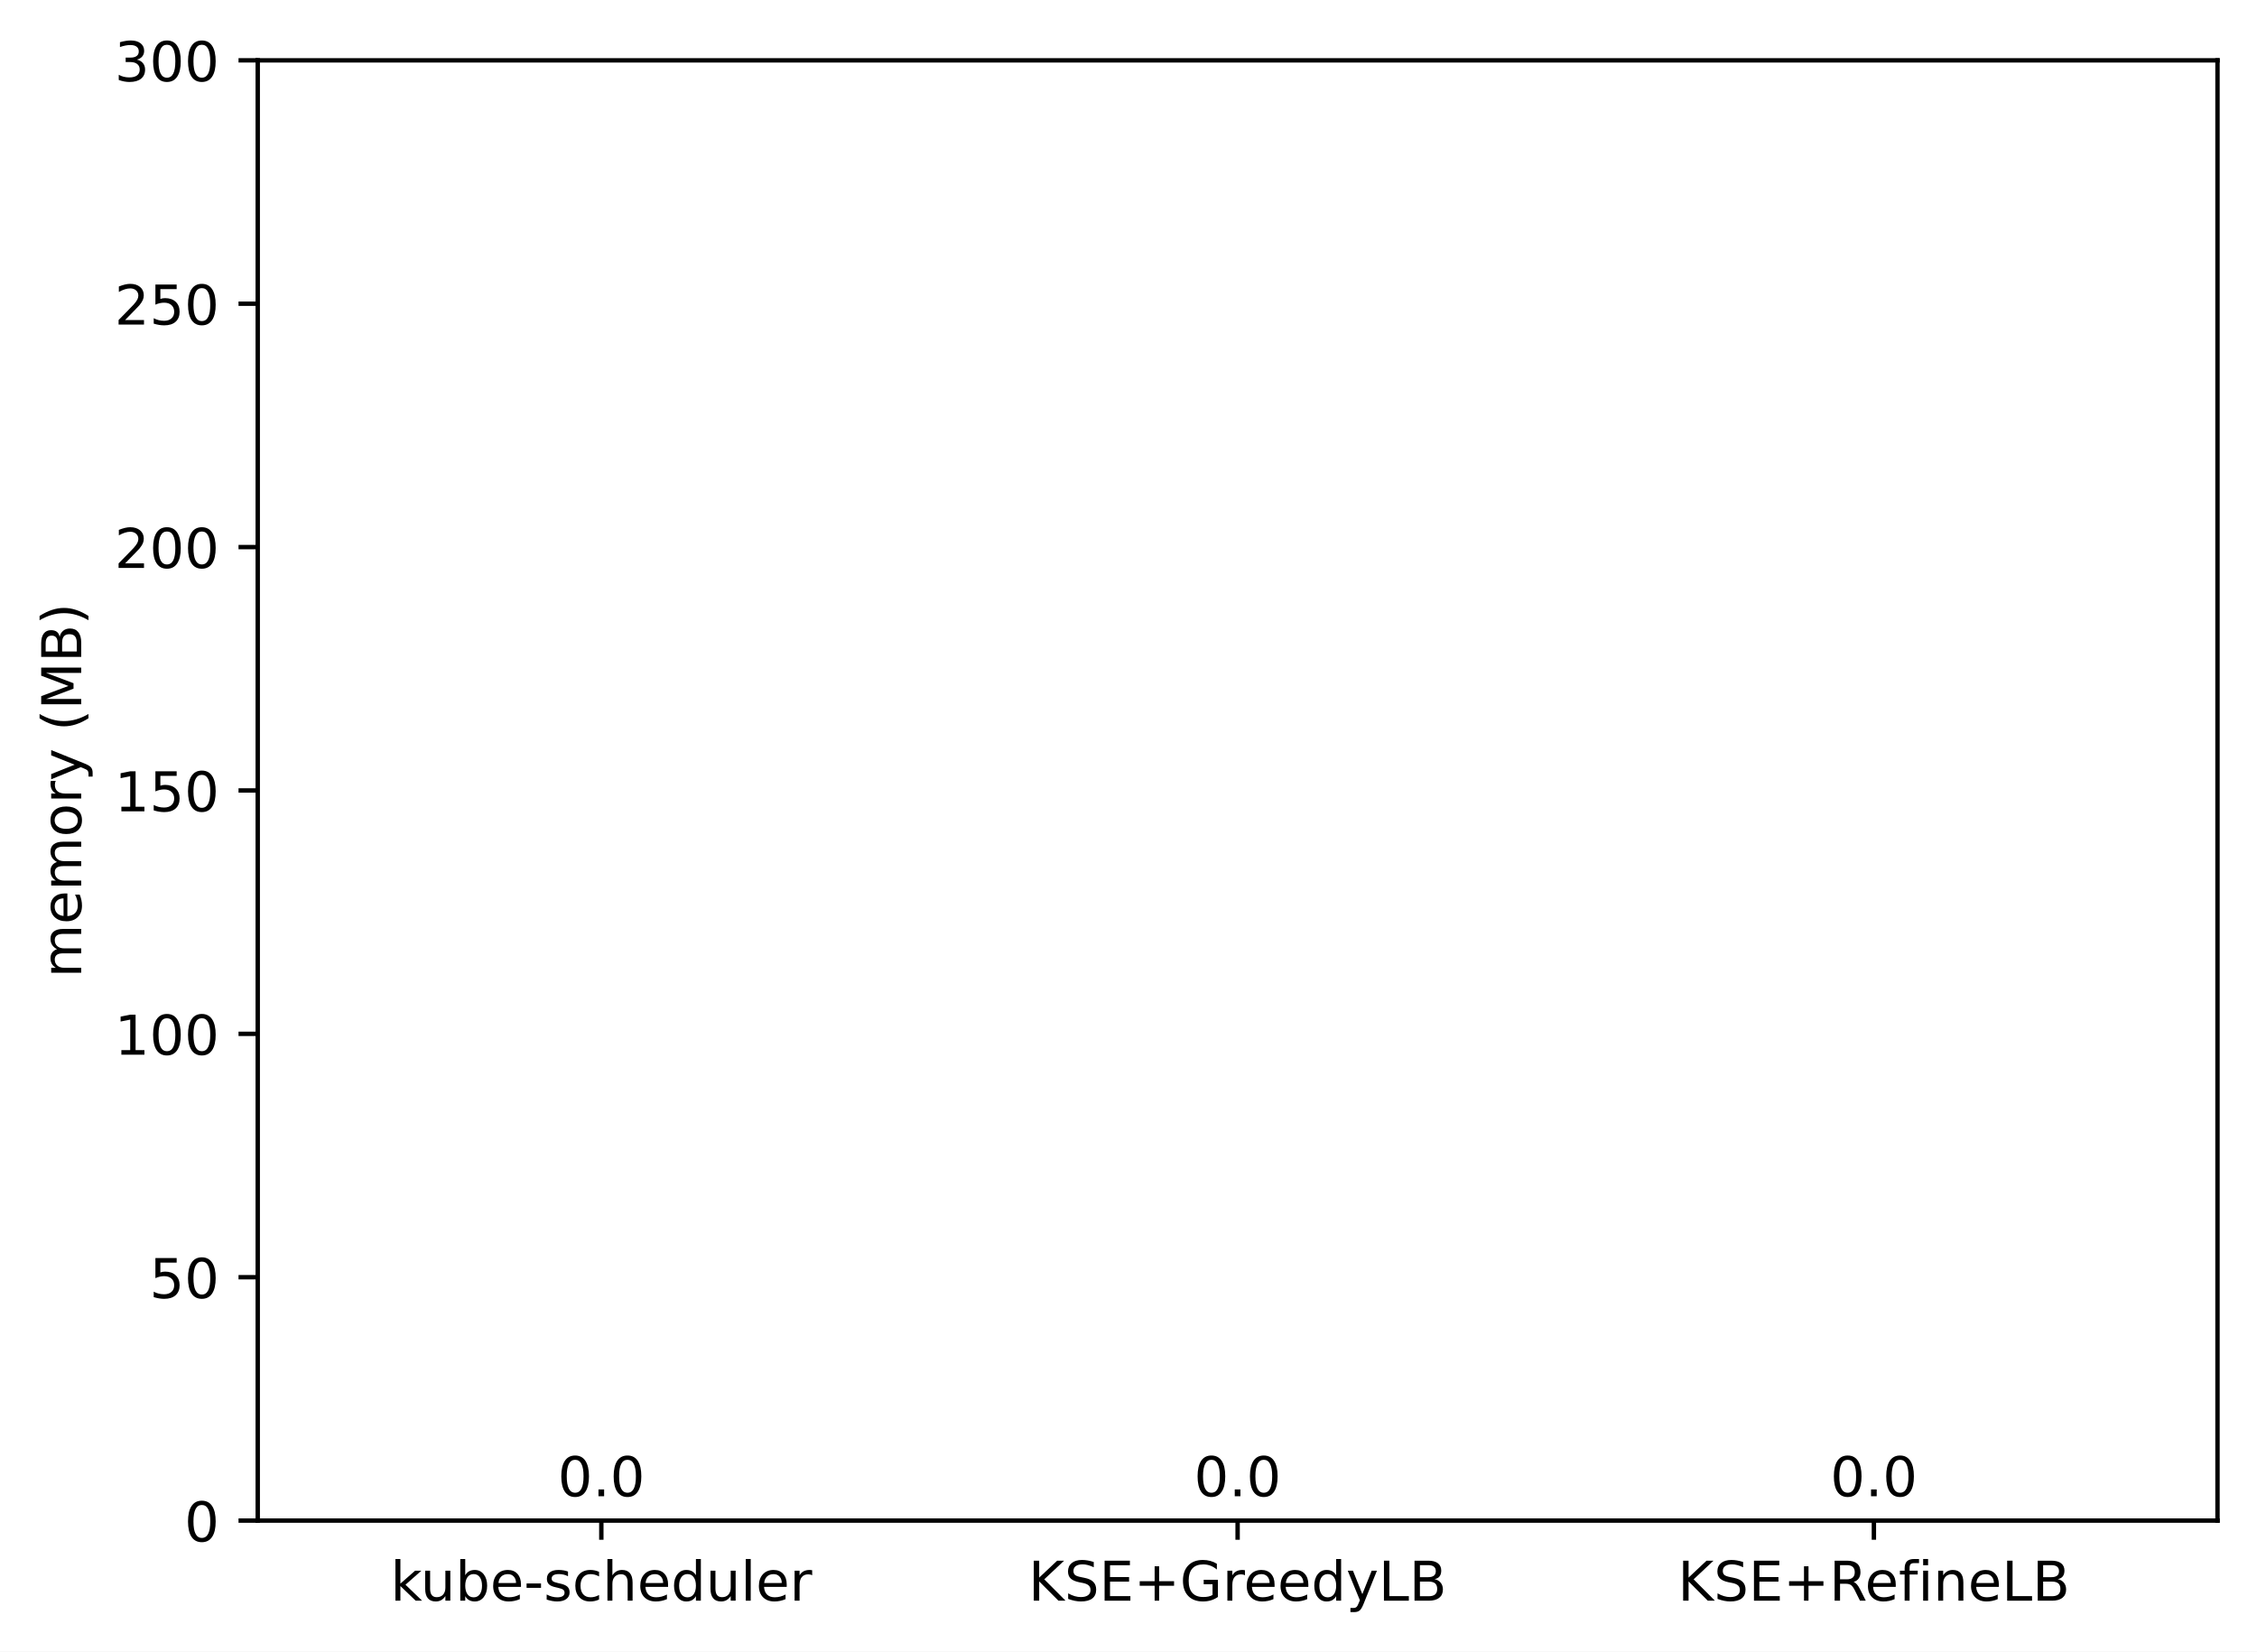
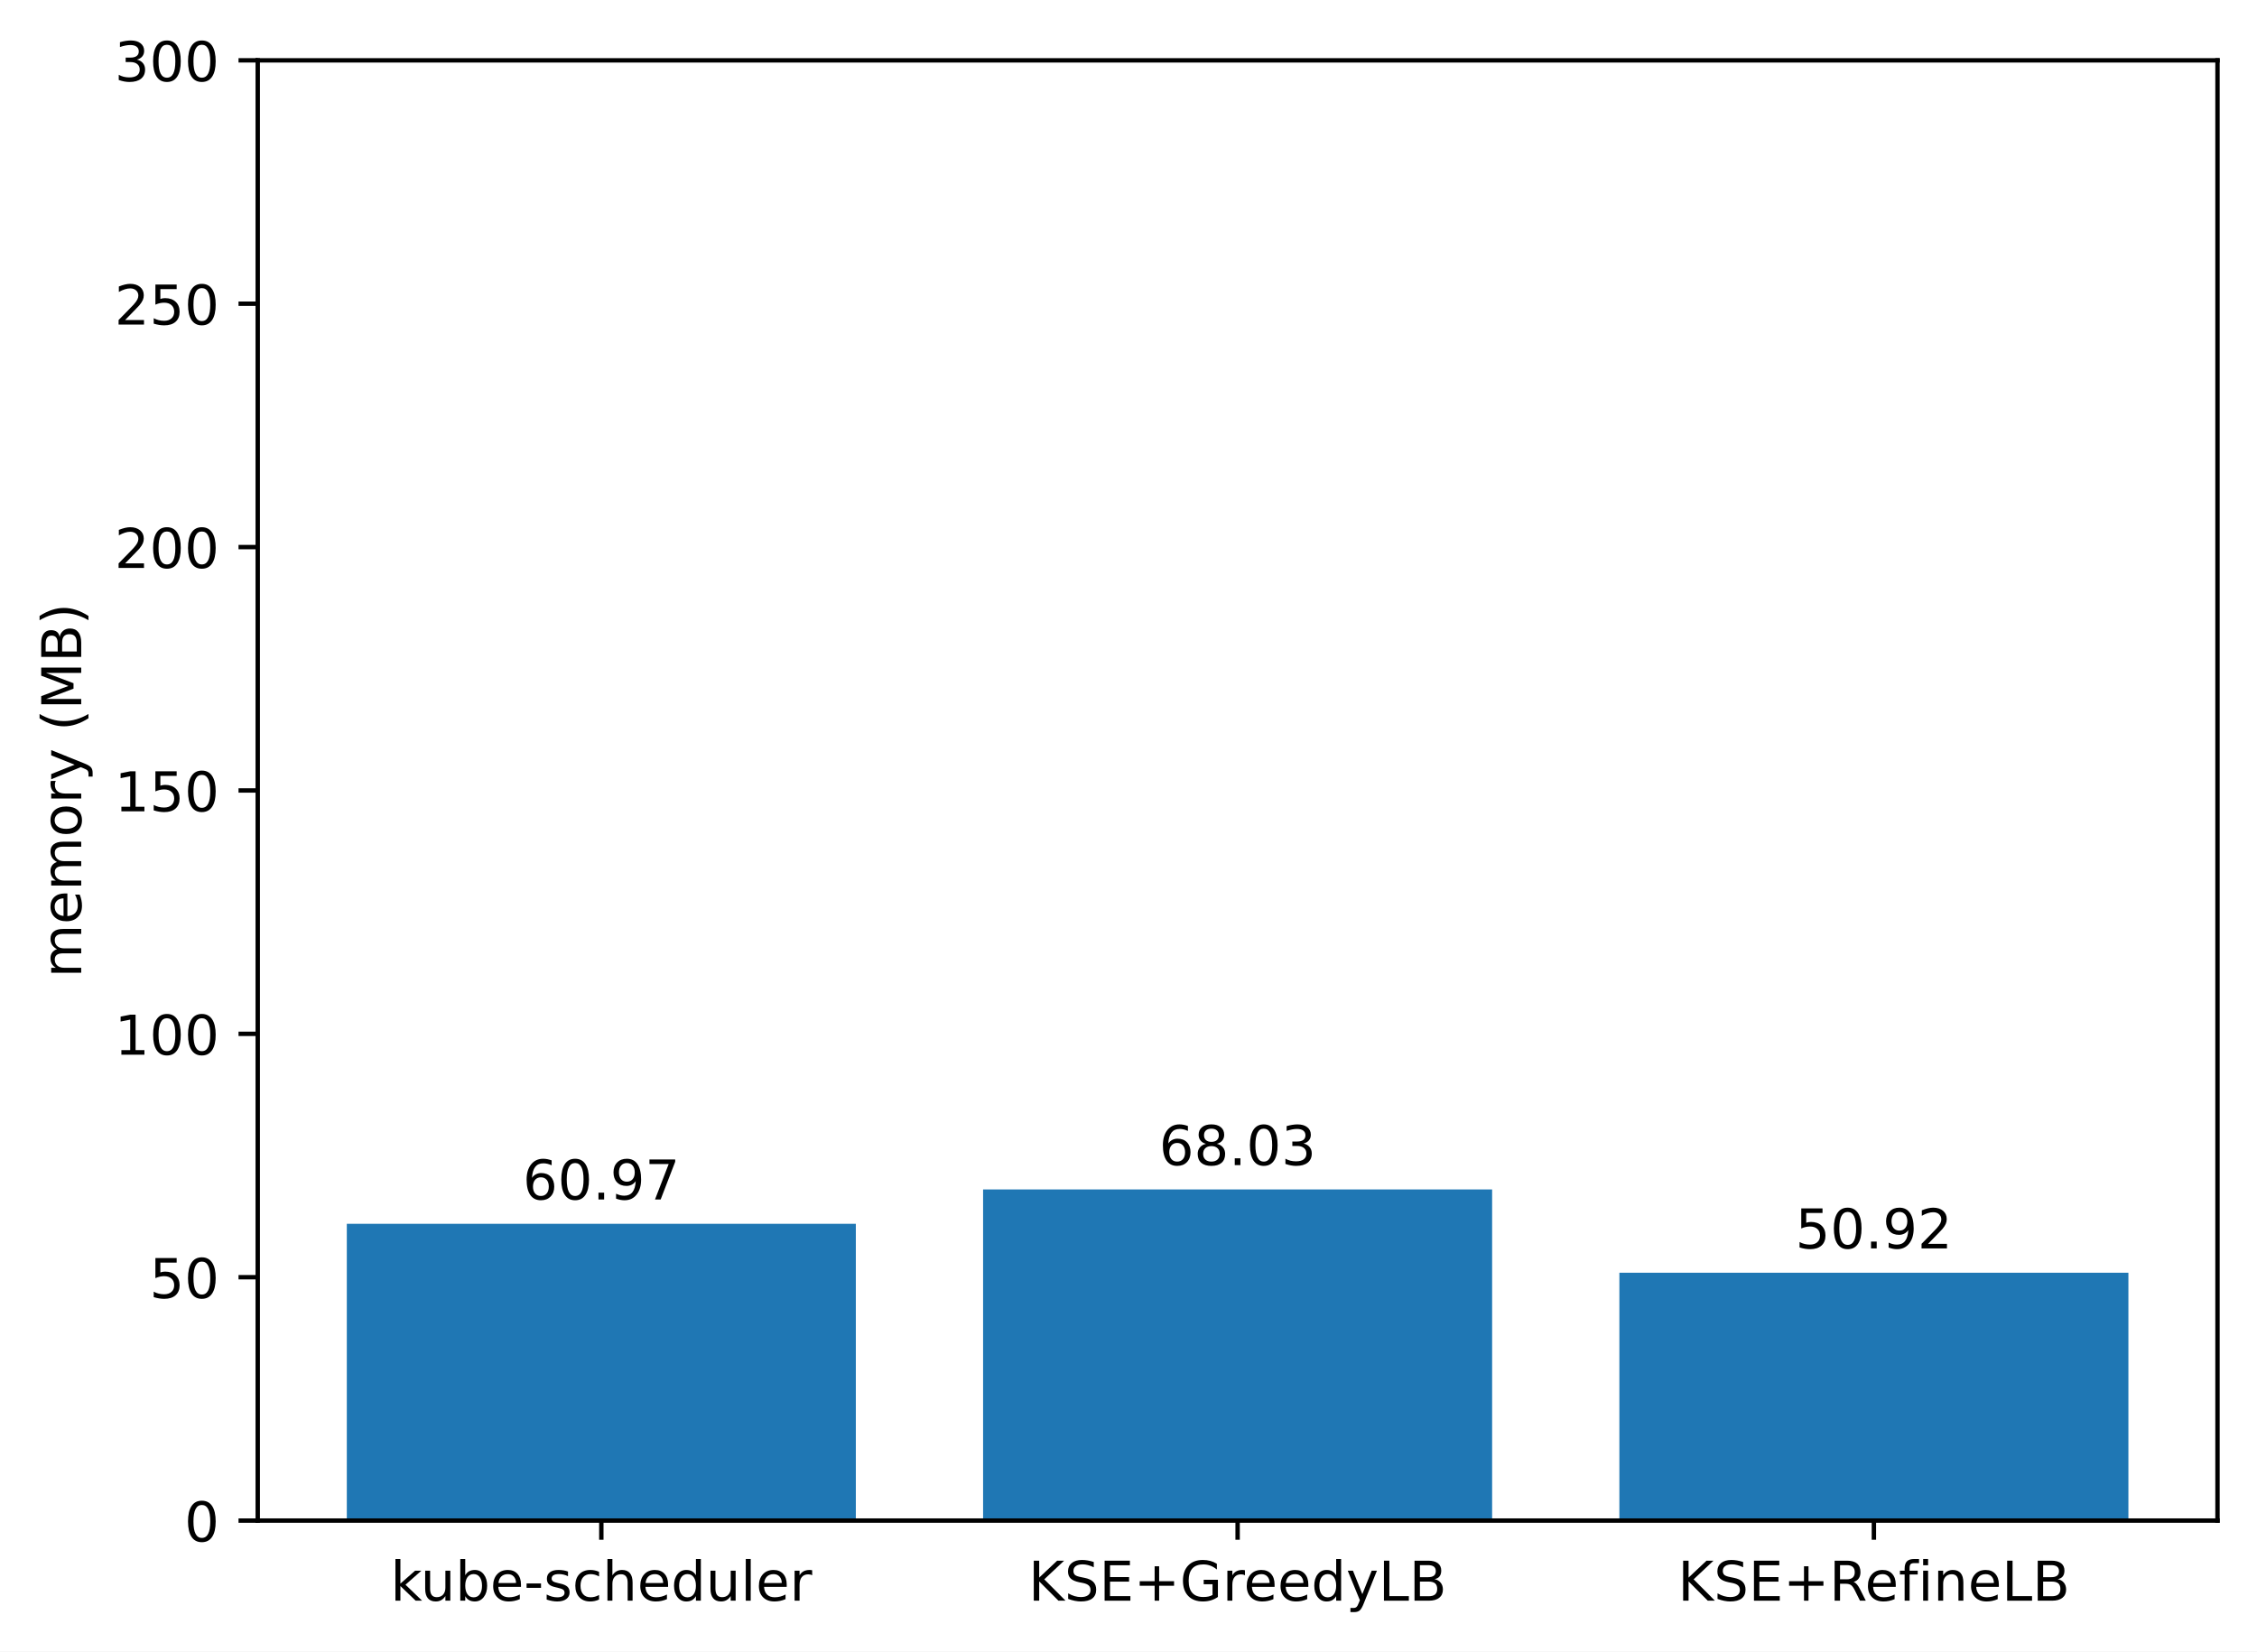
<svg xmlns="http://www.w3.org/2000/svg" xmlns:xlink="http://www.w3.org/1999/xlink" width="411.286pt" height="300.989pt" viewBox="0 0 411.286 300.989" version="1.1">
  <defs>
    <style type="text/css">*{stroke-linejoin: round; stroke-linecap: butt}</style>
  </defs>
  <g id="figure_1">
    <g id="patch_1">
      <path d="M 0 300.989  L 411.286 300.989  L 411.286 0  L 0 0  z " style="fill: #ffffff" />
    </g>
    <g id="axes_1">
      <g id="patch_2">
        <path d="M 46.966 277.111  L 404.086 277.111  L 404.086 10.999  L 46.966 10.999  z " style="fill: #ffffff" />
      </g>
      <g id="patch_3">
-         <path d="M 63.198 277.111  L 155.957 277.111  L 155.957 277.111  L 63.198 277.111  z " clip-path="url(#peab98d2d58)" style="fill: #1f77b4" />
+         <path d="M 63.198 277.111  L 155.957 277.111  L 155.957 223.028  L 63.198 223.028  z " clip-path="url(#p2be36349ff)" style="fill: #1f77b4" />
      </g>
      <g id="patch_4">
-         <path d="M 179.146 277.111  L 271.905 277.111  L 271.905 277.111  L 179.146 277.111  z " clip-path="url(#peab98d2d58)" style="fill: #1f77b4" />
+         <path d="M 179.146 277.111  L 271.905 277.111  L 271.905 216.766  L 179.146 216.766  z " clip-path="url(#p2be36349ff)" style="fill: #1f77b4" />
      </g>
      <g id="patch_5">
-         <path d="M 295.094 277.111  L 387.853 277.111  L 387.853 277.111  L 295.094 277.111  z " clip-path="url(#peab98d2d58)" style="fill: #1f77b4" />
+         <path d="M 295.094 277.111  L 387.853 277.111  L 387.853 231.943  L 295.094 231.943  z " clip-path="url(#p2be36349ff)" style="fill: #1f77b4" />
      </g>
      <g id="matplotlib.axis_1">
        <g id="xtick_1">
          <g id="line2d_1">
            <defs>
-               <path id="m3755f7d725" d="M 0 0  L 0 3.5  " style="stroke: #000000; stroke-width: 0.8" />
+               <path id="me709e9e160" d="M 0 0  L 0 3.5  " style="stroke: #000000; stroke-width: 0.8" />
            </defs>
            <g>
-               <use xlink:href="#m3755f7d725" x="109.578" y="277.111" style="stroke: #000000; stroke-width: 0.8" />
+               <use xlink:href="#me709e9e160" x="109.578" y="277.111" style="stroke: #000000; stroke-width: 0.8" />
            </g>
          </g>
          <g id="text_1">
            <g transform="translate(71.15179 291.7097)scale(0.1 -0.1)">
              <defs>
                <path id="DejaVuSans-6b" d="M 581 4863  L 1159 4863  L 1159 1991  L 2875 3500  L 3609 3500  L 1753 1863  L 3688 0  L 2938 0  L 1159 1709  L 1159 0  L 581 0  L 581 4863  z " transform="scale(0.015625)" />
                <path id="DejaVuSans-75" d="M 544 1381  L 544 3500  L 1119 3500  L 1119 1403  Q 1119 906 1312 657  Q 1506 409 1894 409  Q 2359 409 2629 706  Q 2900 1003 2900 1516  L 2900 3500  L 3475 3500  L 3475 0  L 2900 0  L 2900 538  Q 2691 219 2414 64  Q 2138 -91 1772 -91  Q 1169 -91 856 284  Q 544 659 544 1381  z M 1991 3584  L 1991 3584  z " transform="scale(0.015625)" />
                <path id="DejaVuSans-62" d="M 3116 1747  Q 3116 2381 2855 2742  Q 2594 3103 2138 3103  Q 1681 3103 1420 2742  Q 1159 2381 1159 1747  Q 1159 1113 1420 752  Q 1681 391 2138 391  Q 2594 391 2855 752  Q 3116 1113 3116 1747  z M 1159 2969  Q 1341 3281 1617 3432  Q 1894 3584 2278 3584  Q 2916 3584 3314 3078  Q 3713 2572 3713 1747  Q 3713 922 3314 415  Q 2916 -91 2278 -91  Q 1894 -91 1617 61  Q 1341 213 1159 525  L 1159 0  L 581 0  L 581 4863  L 1159 4863  L 1159 2969  z " transform="scale(0.015625)" />
                <path id="DejaVuSans-65" d="M 3597 1894  L 3597 1613  L 953 1613  Q 991 1019 1311 708  Q 1631 397 2203 397  Q 2534 397 2845 478  Q 3156 559 3463 722  L 3463 178  Q 3153 47 2828 -22  Q 2503 -91 2169 -91  Q 1331 -91 842 396  Q 353 884 353 1716  Q 353 2575 817 3079  Q 1281 3584 2069 3584  Q 2775 3584 3186 3129  Q 3597 2675 3597 1894  z M 3022 2063  Q 3016 2534 2758 2815  Q 2500 3097 2075 3097  Q 1594 3097 1305 2825  Q 1016 2553 972 2059  L 3022 2063  z " transform="scale(0.015625)" />
                <path id="DejaVuSans-2d" d="M 313 2009  L 1997 2009  L 1997 1497  L 313 1497  L 313 2009  z " transform="scale(0.015625)" />
                <path id="DejaVuSans-73" d="M 2834 3397  L 2834 2853  Q 2591 2978 2328 3040  Q 2066 3103 1784 3103  Q 1356 3103 1142 2972  Q 928 2841 928 2578  Q 928 2378 1081 2264  Q 1234 2150 1697 2047  L 1894 2003  Q 2506 1872 2764 1633  Q 3022 1394 3022 966  Q 3022 478 2636 193  Q 2250 -91 1575 -91  Q 1294 -91 989 -36  Q 684 19 347 128  L 347 722  Q 666 556 975 473  Q 1284 391 1588 391  Q 1994 391 2212 530  Q 2431 669 2431 922  Q 2431 1156 2273 1281  Q 2116 1406 1581 1522  L 1381 1569  Q 847 1681 609 1914  Q 372 2147 372 2553  Q 372 3047 722 3315  Q 1072 3584 1716 3584  Q 2034 3584 2315 3537  Q 2597 3491 2834 3397  z " transform="scale(0.015625)" />
                <path id="DejaVuSans-63" d="M 3122 3366  L 3122 2828  Q 2878 2963 2633 3030  Q 2388 3097 2138 3097  Q 1578 3097 1268 2742  Q 959 2388 959 1747  Q 959 1106 1268 751  Q 1578 397 2138 397  Q 2388 397 2633 464  Q 2878 531 3122 666  L 3122 134  Q 2881 22 2623 -34  Q 2366 -91 2075 -91  Q 1284 -91 818 406  Q 353 903 353 1747  Q 353 2603 823 3093  Q 1294 3584 2113 3584  Q 2378 3584 2631 3529  Q 2884 3475 3122 3366  z " transform="scale(0.015625)" />
                <path id="DejaVuSans-68" d="M 3513 2113  L 3513 0  L 2938 0  L 2938 2094  Q 2938 2591 2744 2837  Q 2550 3084 2163 3084  Q 1697 3084 1428 2787  Q 1159 2491 1159 1978  L 1159 0  L 581 0  L 581 4863  L 1159 4863  L 1159 2956  Q 1366 3272 1645 3428  Q 1925 3584 2291 3584  Q 2894 3584 3203 3211  Q 3513 2838 3513 2113  z " transform="scale(0.015625)" />
                <path id="DejaVuSans-64" d="M 2906 2969  L 2906 4863  L 3481 4863  L 3481 0  L 2906 0  L 2906 525  Q 2725 213 2448 61  Q 2172 -91 1784 -91  Q 1150 -91 751 415  Q 353 922 353 1747  Q 353 2572 751 3078  Q 1150 3584 1784 3584  Q 2172 3584 2448 3432  Q 2725 3281 2906 2969  z M 947 1747  Q 947 1113 1208 752  Q 1469 391 1925 391  Q 2381 391 2643 752  Q 2906 1113 2906 1747  Q 2906 2381 2643 2742  Q 2381 3103 1925 3103  Q 1469 3103 1208 2742  Q 947 2381 947 1747  z " transform="scale(0.015625)" />
                <path id="DejaVuSans-6c" d="M 603 4863  L 1178 4863  L 1178 0  L 603 0  L 603 4863  z " transform="scale(0.015625)" />
                <path id="DejaVuSans-72" d="M 2631 2963  Q 2534 3019 2420 3045  Q 2306 3072 2169 3072  Q 1681 3072 1420 2755  Q 1159 2438 1159 1844  L 1159 0  L 581 0  L 581 3500  L 1159 3500  L 1159 2956  Q 1341 3275 1631 3429  Q 1922 3584 2338 3584  Q 2397 3584 2469 3576  Q 2541 3569 2628 3553  L 2631 2963  z " transform="scale(0.015625)" />
              </defs>
              <use xlink:href="#DejaVuSans-6b" />
              <use xlink:href="#DejaVuSans-75" x="54.785" />
              <use xlink:href="#DejaVuSans-62" x="118.164" />
              <use xlink:href="#DejaVuSans-65" x="181.641" />
              <use xlink:href="#DejaVuSans-2d" x="243.164" />
              <use xlink:href="#DejaVuSans-73" x="279.248" />
              <use xlink:href="#DejaVuSans-63" x="331.348" />
              <use xlink:href="#DejaVuSans-68" x="386.328" />
              <use xlink:href="#DejaVuSans-65" x="449.707" />
              <use xlink:href="#DejaVuSans-64" x="511.23" />
              <use xlink:href="#DejaVuSans-75" x="574.707" />
              <use xlink:href="#DejaVuSans-6c" x="638.086" />
              <use xlink:href="#DejaVuSans-65" x="665.869" />
              <use xlink:href="#DejaVuSans-72" x="727.393" />
            </g>
          </g>
        </g>
        <g id="xtick_2">
          <g id="line2d_2">
            <g>
-               <use xlink:href="#m3755f7d725" x="225.526" y="277.111" style="stroke: #000000; stroke-width: 0.8" />
+               <use xlink:href="#me709e9e160" x="225.526" y="277.111" style="stroke: #000000; stroke-width: 0.8" />
            </g>
          </g>
          <g id="text_2">
            <g transform="translate(187.403 291.7097)scale(0.1 -0.1)">
              <defs>
                <path id="DejaVuSans-4b" d="M 628 4666  L 1259 4666  L 1259 2694  L 3353 4666  L 4166 4666  L 1850 2491  L 4331 0  L 3500 0  L 1259 2247  L 1259 0  L 628 0  L 628 4666  z " transform="scale(0.015625)" />
                <path id="DejaVuSans-53" d="M 3425 4513  L 3425 3897  Q 3066 4069 2747 4153  Q 2428 4238 2131 4238  Q 1616 4238 1336 4038  Q 1056 3838 1056 3469  Q 1056 3159 1242 3001  Q 1428 2844 1947 2747  L 2328 2669  Q 3034 2534 3370 2195  Q 3706 1856 3706 1288  Q 3706 609 3251 259  Q 2797 -91 1919 -91  Q 1588 -91 1214 -16  Q 841 59 441 206  L 441 856  Q 825 641 1194 531  Q 1563 422 1919 422  Q 2459 422 2753 634  Q 3047 847 3047 1241  Q 3047 1584 2836 1778  Q 2625 1972 2144 2069  L 1759 2144  Q 1053 2284 737 2584  Q 422 2884 422 3419  Q 422 4038 858 4394  Q 1294 4750 2059 4750  Q 2388 4750 2728 4690  Q 3069 4631 3425 4513  z " transform="scale(0.015625)" />
                <path id="DejaVuSans-45" d="M 628 4666  L 3578 4666  L 3578 4134  L 1259 4134  L 1259 2753  L 3481 2753  L 3481 2222  L 1259 2222  L 1259 531  L 3634 531  L 3634 0  L 628 0  L 628 4666  z " transform="scale(0.015625)" />
                <path id="DejaVuSans-2b" d="M 2944 4013  L 2944 2272  L 4684 2272  L 4684 1741  L 2944 1741  L 2944 0  L 2419 0  L 2419 1741  L 678 1741  L 678 2272  L 2419 2272  L 2419 4013  L 2944 4013  z " transform="scale(0.015625)" />
                <path id="DejaVuSans-47" d="M 3809 666  L 3809 1919  L 2778 1919  L 2778 2438  L 4434 2438  L 4434 434  Q 4069 175 3628 42  Q 3188 -91 2688 -91  Q 1594 -91 976 548  Q 359 1188 359 2328  Q 359 3472 976 4111  Q 1594 4750 2688 4750  Q 3144 4750 3555 4637  Q 3966 4525 4313 4306  L 4313 3634  Q 3963 3931 3569 4081  Q 3175 4231 2741 4231  Q 1884 4231 1454 3753  Q 1025 3275 1025 2328  Q 1025 1384 1454 906  Q 1884 428 2741 428  Q 3075 428 3337 486  Q 3600 544 3809 666  z " transform="scale(0.015625)" />
                <path id="DejaVuSans-79" d="M 2059 -325  Q 1816 -950 1584 -1140  Q 1353 -1331 966 -1331  L 506 -1331  L 506 -850  L 844 -850  Q 1081 -850 1212 -737  Q 1344 -625 1503 -206  L 1606 56  L 191 3500  L 800 3500  L 1894 763  L 2988 3500  L 3597 3500  L 2059 -325  z " transform="scale(0.015625)" />
                <path id="DejaVuSans-4c" d="M 628 4666  L 1259 4666  L 1259 531  L 3531 531  L 3531 0  L 628 0  L 628 4666  z " transform="scale(0.015625)" />
                <path id="DejaVuSans-42" d="M 1259 2228  L 1259 519  L 2272 519  Q 2781 519 3026 730  Q 3272 941 3272 1375  Q 3272 1813 3026 2020  Q 2781 2228 2272 2228  L 1259 2228  z M 1259 4147  L 1259 2741  L 2194 2741  Q 2656 2741 2882 2914  Q 3109 3088 3109 3444  Q 3109 3797 2882 3972  Q 2656 4147 2194 4147  L 1259 4147  z M 628 4666  L 2241 4666  Q 2963 4666 3353 4366  Q 3744 4066 3744 3513  Q 3744 3084 3544 2831  Q 3344 2578 2956 2516  Q 3422 2416 3680 2098  Q 3938 1781 3938 1306  Q 3938 681 3513 340  Q 3088 0 2303 0  L 628 0  L 628 4666  z " transform="scale(0.015625)" />
              </defs>
              <use xlink:href="#DejaVuSans-4b" />
              <use xlink:href="#DejaVuSans-53" x="65.576" />
              <use xlink:href="#DejaVuSans-45" x="129.053" />
              <use xlink:href="#DejaVuSans-2b" x="192.236" />
              <use xlink:href="#DejaVuSans-47" x="276.025" />
              <use xlink:href="#DejaVuSans-72" x="353.516" />
              <use xlink:href="#DejaVuSans-65" x="392.379" />
              <use xlink:href="#DejaVuSans-65" x="453.902" />
              <use xlink:href="#DejaVuSans-64" x="515.426" />
              <use xlink:href="#DejaVuSans-79" x="578.902" />
              <use xlink:href="#DejaVuSans-4c" x="638.082" />
              <use xlink:href="#DejaVuSans-42" x="693.795" />
            </g>
          </g>
        </g>
        <g id="xtick_3">
          <g id="line2d_3">
            <g>
-               <use xlink:href="#m3755f7d725" x="341.474" y="277.111" style="stroke: #000000; stroke-width: 0.8" />
+               <use xlink:href="#me709e9e160" x="341.474" y="277.111" style="stroke: #000000; stroke-width: 0.8" />
            </g>
          </g>
          <g id="text_3">
            <g transform="translate(305.7346 291.7097)scale(0.1 -0.1)">
              <defs>
                <path id="DejaVuSans-52" d="M 2841 2188  Q 3044 2119 3236 1894  Q 3428 1669 3622 1275  L 4263 0  L 3584 0  L 2988 1197  Q 2756 1666 2539 1819  Q 2322 1972 1947 1972  L 1259 1972  L 1259 0  L 628 0  L 628 4666  L 2053 4666  Q 2853 4666 3247 4331  Q 3641 3997 3641 3322  Q 3641 2881 3436 2590  Q 3231 2300 2841 2188  z M 1259 4147  L 1259 2491  L 2053 2491  Q 2509 2491 2742 2702  Q 2975 2913 2975 3322  Q 2975 3731 2742 3939  Q 2509 4147 2053 4147  L 1259 4147  z " transform="scale(0.015625)" />
                <path id="DejaVuSans-66" d="M 2375 4863  L 2375 4384  L 1825 4384  Q 1516 4384 1395 4259  Q 1275 4134 1275 3809  L 1275 3500  L 2222 3500  L 2222 3053  L 1275 3053  L 1275 0  L 697 0  L 697 3053  L 147 3053  L 147 3500  L 697 3500  L 697 3744  Q 697 4328 969 4595  Q 1241 4863 1831 4863  L 2375 4863  z " transform="scale(0.015625)" />
                <path id="DejaVuSans-69" d="M 603 3500  L 1178 3500  L 1178 0  L 603 0  L 603 3500  z M 603 4863  L 1178 4863  L 1178 4134  L 603 4134  L 603 4863  z " transform="scale(0.015625)" />
                <path id="DejaVuSans-6e" d="M 3513 2113  L 3513 0  L 2938 0  L 2938 2094  Q 2938 2591 2744 2837  Q 2550 3084 2163 3084  Q 1697 3084 1428 2787  Q 1159 2491 1159 1978  L 1159 0  L 581 0  L 581 3500  L 1159 3500  L 1159 2956  Q 1366 3272 1645 3428  Q 1925 3584 2291 3584  Q 2894 3584 3203 3211  Q 3513 2838 3513 2113  z " transform="scale(0.015625)" />
              </defs>
              <use xlink:href="#DejaVuSans-4b" />
              <use xlink:href="#DejaVuSans-53" x="65.576" />
              <use xlink:href="#DejaVuSans-45" x="129.053" />
              <use xlink:href="#DejaVuSans-2b" x="192.236" />
              <use xlink:href="#DejaVuSans-52" x="276.025" />
              <use xlink:href="#DejaVuSans-65" x="341.008" />
              <use xlink:href="#DejaVuSans-66" x="402.531" />
              <use xlink:href="#DejaVuSans-69" x="437.736" />
              <use xlink:href="#DejaVuSans-6e" x="465.52" />
              <use xlink:href="#DejaVuSans-65" x="528.898" />
              <use xlink:href="#DejaVuSans-4c" x="590.422" />
              <use xlink:href="#DejaVuSans-42" x="646.135" />
            </g>
          </g>
        </g>
      </g>
      <g id="matplotlib.axis_2">
        <g id="ytick_1">
          <g id="line2d_4">
            <defs>
-               <path id="m3054d234af" d="M 0 0  L -3.5 0  " style="stroke: #000000; stroke-width: 0.8" />
+               <path id="mdf861c24d9" d="M 0 0  L -3.5 0  " style="stroke: #000000; stroke-width: 0.8" />
            </defs>
            <g>
-               <use xlink:href="#m3054d234af" x="46.966" y="277.111" style="stroke: #000000; stroke-width: 0.8" />
+               <use xlink:href="#mdf861c24d9" x="46.966" y="277.111" style="stroke: #000000; stroke-width: 0.8" />
            </g>
          </g>
          <g id="text_4">
            <g transform="translate(33.60312 280.9104)scale(0.1 -0.1)">
              <defs>
                <path id="DejaVuSans-30" d="M 2034 4250  Q 1547 4250 1301 3770  Q 1056 3291 1056 2328  Q 1056 1369 1301 889  Q 1547 409 2034 409  Q 2525 409 2770 889  Q 3016 1369 3016 2328  Q 3016 3291 2770 3770  Q 2525 4250 2034 4250  z M 2034 4750  Q 2819 4750 3233 4129  Q 3647 3509 3647 2328  Q 3647 1150 3233 529  Q 2819 -91 2034 -91  Q 1250 -91 836 529  Q 422 1150 422 2328  Q 422 3509 836 4129  Q 1250 4750 2034 4750  z " transform="scale(0.015625)" />
              </defs>
              <use xlink:href="#DejaVuSans-30" />
            </g>
          </g>
        </g>
        <g id="ytick_2">
          <g id="line2d_5">
            <g>
-               <use xlink:href="#m3054d234af" x="46.966" y="232.759" style="stroke: #000000; stroke-width: 0.8" />
+               <use xlink:href="#mdf861c24d9" x="46.966" y="232.759" style="stroke: #000000; stroke-width: 0.8" />
            </g>
          </g>
          <g id="text_5">
            <g transform="translate(27.24063 236.5584)scale(0.1 -0.1)">
              <defs>
                <path id="DejaVuSans-35" d="M 691 4666  L 3169 4666  L 3169 4134  L 1269 4134  L 1269 2991  Q 1406 3038 1543 3061  Q 1681 3084 1819 3084  Q 2600 3084 3056 2656  Q 3513 2228 3513 1497  Q 3513 744 3044 326  Q 2575 -91 1722 -91  Q 1428 -91 1123 -41  Q 819 9 494 109  L 494 744  Q 775 591 1075 516  Q 1375 441 1709 441  Q 2250 441 2565 725  Q 2881 1009 2881 1497  Q 2881 1984 2565 2268  Q 2250 2553 1709 2553  Q 1456 2553 1204 2497  Q 953 2441 691 2322  L 691 4666  z " transform="scale(0.015625)" />
              </defs>
              <use xlink:href="#DejaVuSans-35" />
              <use xlink:href="#DejaVuSans-30" x="63.623" />
            </g>
          </g>
        </g>
        <g id="ytick_3">
          <g id="line2d_6">
            <g>
-               <use xlink:href="#m3054d234af" x="46.966" y="188.407" style="stroke: #000000; stroke-width: 0.8" />
+               <use xlink:href="#mdf861c24d9" x="46.966" y="188.407" style="stroke: #000000; stroke-width: 0.8" />
            </g>
          </g>
          <g id="text_6">
            <g transform="translate(20.87813 192.2064)scale(0.1 -0.1)">
              <defs>
                <path id="DejaVuSans-31" d="M 794 531  L 1825 531  L 1825 4091  L 703 3866  L 703 4441  L 1819 4666  L 2450 4666  L 2450 531  L 3481 531  L 3481 0  L 794 0  L 794 531  z " transform="scale(0.015625)" />
              </defs>
              <use xlink:href="#DejaVuSans-31" />
              <use xlink:href="#DejaVuSans-30" x="63.623" />
              <use xlink:href="#DejaVuSans-30" x="127.246" />
            </g>
          </g>
        </g>
        <g id="ytick_4">
          <g id="line2d_7">
            <g>
-               <use xlink:href="#m3054d234af" x="46.966" y="144.055" style="stroke: #000000; stroke-width: 0.8" />
+               <use xlink:href="#mdf861c24d9" x="46.966" y="144.055" style="stroke: #000000; stroke-width: 0.8" />
            </g>
          </g>
          <g id="text_7">
            <g transform="translate(20.87813 147.8544)scale(0.1 -0.1)">
              <use xlink:href="#DejaVuSans-31" />
              <use xlink:href="#DejaVuSans-35" x="63.623" />
              <use xlink:href="#DejaVuSans-30" x="127.246" />
            </g>
          </g>
        </g>
        <g id="ytick_5">
          <g id="line2d_8">
            <g>
-               <use xlink:href="#m3054d234af" x="46.966" y="99.703" style="stroke: #000000; stroke-width: 0.8" />
+               <use xlink:href="#mdf861c24d9" x="46.966" y="99.703" style="stroke: #000000; stroke-width: 0.8" />
            </g>
          </g>
          <g id="text_8">
            <g transform="translate(20.87813 103.5024)scale(0.1 -0.1)">
              <defs>
                <path id="DejaVuSans-32" d="M 1228 531  L 3431 531  L 3431 0  L 469 0  L 469 531  Q 828 903 1448 1529  Q 2069 2156 2228 2338  Q 2531 2678 2651 2914  Q 2772 3150 2772 3378  Q 2772 3750 2511 3984  Q 2250 4219 1831 4219  Q 1534 4219 1204 4116  Q 875 4013 500 3803  L 500 4441  Q 881 4594 1212 4672  Q 1544 4750 1819 4750  Q 2544 4750 2975 4387  Q 3406 4025 3406 3419  Q 3406 3131 3298 2873  Q 3191 2616 2906 2266  Q 2828 2175 2409 1742  Q 1991 1309 1228 531  z " transform="scale(0.015625)" />
              </defs>
              <use xlink:href="#DejaVuSans-32" />
              <use xlink:href="#DejaVuSans-30" x="63.623" />
              <use xlink:href="#DejaVuSans-30" x="127.246" />
            </g>
          </g>
        </g>
        <g id="ytick_6">
          <g id="line2d_9">
            <g>
-               <use xlink:href="#m3054d234af" x="46.966" y="55.351" style="stroke: #000000; stroke-width: 0.8" />
+               <use xlink:href="#mdf861c24d9" x="46.966" y="55.351" style="stroke: #000000; stroke-width: 0.8" />
            </g>
          </g>
          <g id="text_9">
            <g transform="translate(20.87813 59.15044)scale(0.1 -0.1)">
              <use xlink:href="#DejaVuSans-32" />
              <use xlink:href="#DejaVuSans-35" x="63.623" />
              <use xlink:href="#DejaVuSans-30" x="127.246" />
            </g>
          </g>
        </g>
        <g id="ytick_7">
          <g id="line2d_10">
            <g>
-               <use xlink:href="#m3054d234af" x="46.966" y="10.999" style="stroke: #000000; stroke-width: 0.8" />
+               <use xlink:href="#mdf861c24d9" x="46.966" y="10.999" style="stroke: #000000; stroke-width: 0.8" />
            </g>
          </g>
          <g id="text_10">
            <g transform="translate(20.87813 14.79844)scale(0.1 -0.1)">
              <defs>
                <path id="DejaVuSans-33" d="M 2597 2516  Q 3050 2419 3304 2112  Q 3559 1806 3559 1356  Q 3559 666 3084 287  Q 2609 -91 1734 -91  Q 1441 -91 1130 -33  Q 819 25 488 141  L 488 750  Q 750 597 1062 519  Q 1375 441 1716 441  Q 2309 441 2620 675  Q 2931 909 2931 1356  Q 2931 1769 2642 2001  Q 2353 2234 1838 2234  L 1294 2234  L 1294 2753  L 1863 2753  Q 2328 2753 2575 2939  Q 2822 3125 2822 3475  Q 2822 3834 2567 4026  Q 2313 4219 1838 4219  Q 1578 4219 1281 4162  Q 984 4106 628 3988  L 628 4550  Q 988 4650 1302 4700  Q 1616 4750 1894 4750  Q 2613 4750 3031 4423  Q 3450 4097 3450 3541  Q 3450 3153 3228 2886  Q 3006 2619 2597 2516  z " transform="scale(0.015625)" />
              </defs>
              <use xlink:href="#DejaVuSans-33" />
              <use xlink:href="#DejaVuSans-30" x="63.623" />
              <use xlink:href="#DejaVuSans-30" x="127.246" />
            </g>
          </g>
        </g>
        <g id="text_11">
          <g transform="translate(14.79844 178.1818)rotate(-90)scale(0.1 -0.1)">
            <defs>
              <path id="DejaVuSans-6d" d="M 3328 2828  Q 3544 3216 3844 3400  Q 4144 3584 4550 3584  Q 5097 3584 5394 3201  Q 5691 2819 5691 2113  L 5691 0  L 5113 0  L 5113 2094  Q 5113 2597 4934 2840  Q 4756 3084 4391 3084  Q 3944 3084 3684 2787  Q 3425 2491 3425 1978  L 3425 0  L 2847 0  L 2847 2094  Q 2847 2600 2669 2842  Q 2491 3084 2119 3084  Q 1678 3084 1418 2786  Q 1159 2488 1159 1978  L 1159 0  L 581 0  L 581 3500  L 1159 3500  L 1159 2956  Q 1356 3278 1631 3431  Q 1906 3584 2284 3584  Q 2666 3584 2933 3390  Q 3200 3197 3328 2828  z " transform="scale(0.015625)" />
              <path id="DejaVuSans-6f" d="M 1959 3097  Q 1497 3097 1228 2736  Q 959 2375 959 1747  Q 959 1119 1226 758  Q 1494 397 1959 397  Q 2419 397 2687 759  Q 2956 1122 2956 1747  Q 2956 2369 2687 2733  Q 2419 3097 1959 3097  z M 1959 3584  Q 2709 3584 3137 3096  Q 3566 2609 3566 1747  Q 3566 888 3137 398  Q 2709 -91 1959 -91  Q 1206 -91 779 398  Q 353 888 353 1747  Q 353 2609 779 3096  Q 1206 3584 1959 3584  z " transform="scale(0.015625)" />
              <path id="DejaVuSans-20" transform="scale(0.015625)" />
              <path id="DejaVuSans-28" d="M 1984 4856  Q 1566 4138 1362 3434  Q 1159 2731 1159 2009  Q 1159 1288 1364 580  Q 1569 -128 1984 -844  L 1484 -844  Q 1016 -109 783 600  Q 550 1309 550 2009  Q 550 2706 781 3412  Q 1013 4119 1484 4856  L 1984 4856  z " transform="scale(0.015625)" />
              <path id="DejaVuSans-4d" d="M 628 4666  L 1569 4666  L 2759 1491  L 3956 4666  L 4897 4666  L 4897 0  L 4281 0  L 4281 4097  L 3078 897  L 2444 897  L 1241 4097  L 1241 0  L 628 0  L 628 4666  z " transform="scale(0.015625)" />
              <path id="DejaVuSans-29" d="M 513 4856  L 1013 4856  Q 1481 4119 1714 3412  Q 1947 2706 1947 2009  Q 1947 1309 1714 600  Q 1481 -109 1013 -844  L 513 -844  Q 928 -128 1133 580  Q 1338 1288 1338 2009  Q 1338 2731 1133 3434  Q 928 4138 513 4856  z " transform="scale(0.015625)" />
            </defs>
            <use xlink:href="#DejaVuSans-6d" />
            <use xlink:href="#DejaVuSans-65" x="97.412" />
            <use xlink:href="#DejaVuSans-6d" x="158.936" />
            <use xlink:href="#DejaVuSans-6f" x="256.348" />
            <use xlink:href="#DejaVuSans-72" x="317.529" />
            <use xlink:href="#DejaVuSans-79" x="358.643" />
            <use xlink:href="#DejaVuSans-20" x="417.822" />
            <use xlink:href="#DejaVuSans-28" x="449.609" />
            <use xlink:href="#DejaVuSans-4d" x="488.623" />
            <use xlink:href="#DejaVuSans-42" x="574.902" />
            <use xlink:href="#DejaVuSans-29" x="643.506" />
          </g>
        </g>
      </g>
      <g id="patch_6">
        <path d="M 46.966 277.111  L 46.966 10.999  " style="fill: none; stroke: #000000; stroke-width: 0.8; stroke-linejoin: miter; stroke-linecap: square" />
      </g>
      <g id="patch_7">
        <path d="M 404.086 277.111  L 404.086 10.999  " style="fill: none; stroke: #000000; stroke-width: 0.8; stroke-linejoin: miter; stroke-linecap: square" />
      </g>
      <g id="patch_8">
        <path d="M 46.966 277.111  L 404.086 277.111  " style="fill: none; stroke: #000000; stroke-width: 0.8; stroke-linejoin: miter; stroke-linecap: square" />
      </g>
      <g id="patch_9">
        <path d="M 46.966 10.999  L 404.086 10.999  " style="fill: none; stroke: #000000; stroke-width: 0.8; stroke-linejoin: miter; stroke-linecap: square" />
      </g>
      <g id="text_12">
-         <g transform="translate(101.626 272.676)scale(0.1 -0.1)">
+         <g transform="translate(95.26351 218.5932)scale(0.1 -0.1)">
          <defs>
+             <path id="DejaVuSans-36" d="M 2113 2584  Q 1688 2584 1439 2293  Q 1191 2003 1191 1497  Q 1191 994 1439 701  Q 1688 409 2113 409  Q 2538 409 2786 701  Q 3034 994 3034 1497  Q 3034 2003 2786 2293  Q 2538 2584 2113 2584  z M 3366 4563  L 3366 3988  Q 3128 4100 2886 4159  Q 2644 4219 2406 4219  Q 1781 4219 1451 3797  Q 1122 3375 1075 2522  Q 1259 2794 1537 2939  Q 1816 3084 2150 3084  Q 2853 3084 3261 2657  Q 3669 2231 3669 1497  Q 3669 778 3244 343  Q 2819 -91 2113 -91  Q 1303 -91 875 529  Q 447 1150 447 2328  Q 447 3434 972 4092  Q 1497 4750 2381 4750  Q 2619 4750 2861 4703  Q 3103 4656 3366 4563  z " transform="scale(0.015625)" />
            <path id="DejaVuSans-2e" d="M 684 794  L 1344 794  L 1344 0  L 684 0  L 684 794  z " transform="scale(0.015625)" />
+             <path id="DejaVuSans-39" d="M 703 97  L 703 672  Q 941 559 1184 500  Q 1428 441 1663 441  Q 2288 441 2617 861  Q 2947 1281 2994 2138  Q 2813 1869 2534 1725  Q 2256 1581 1919 1581  Q 1219 1581 811 2004  Q 403 2428 403 3163  Q 403 3881 828 4315  Q 1253 4750 1959 4750  Q 2769 4750 3195 4129  Q 3622 3509 3622 2328  Q 3622 1225 3098 567  Q 2575 -91 1691 -91  Q 1453 -91 1209 -44  Q 966 3 703 97  z M 1959 2075  Q 2384 2075 2632 2365  Q 2881 2656 2881 3163  Q 2881 3666 2632 3958  Q 2384 4250 1959 4250  Q 1534 4250 1286 3958  Q 1038 3666 1038 3163  Q 1038 2656 1286 2365  Q 1534 2075 1959 2075  z " transform="scale(0.015625)" />
+             <path id="DejaVuSans-37" d="M 525 4666  L 3525 4666  L 3525 4397  L 1831 0  L 1172 0  L 2766 4134  L 525 4134  L 525 4666  z " transform="scale(0.015625)" />
          </defs>
-           <use xlink:href="#DejaVuSans-30" />
-           <use xlink:href="#DejaVuSans-2e" x="63.623" />
-           <use xlink:href="#DejaVuSans-30" x="95.41" />
+           <use xlink:href="#DejaVuSans-36" />
+           <use xlink:href="#DejaVuSans-30" x="63.623" />
+           <use xlink:href="#DejaVuSans-2e" x="127.246" />
+           <use xlink:href="#DejaVuSans-39" x="159.033" />
+           <use xlink:href="#DejaVuSans-37" x="222.656" />
        </g>
      </g>
      <g id="text_13">
-         <g transform="translate(217.5741 272.676)scale(0.1 -0.1)">
-           <use xlink:href="#DejaVuSans-30" />
-           <use xlink:href="#DejaVuSans-2e" x="63.623" />
-           <use xlink:href="#DejaVuSans-30" x="95.41" />
+         <g transform="translate(211.2116 212.3307)scale(0.1 -0.1)">
+           <defs>
+             <path id="DejaVuSans-38" d="M 2034 2216  Q 1584 2216 1326 1975  Q 1069 1734 1069 1313  Q 1069 891 1326 650  Q 1584 409 2034 409  Q 2484 409 2743 651  Q 3003 894 3003 1313  Q 3003 1734 2745 1975  Q 2488 2216 2034 2216  z M 1403 2484  Q 997 2584 770 2862  Q 544 3141 544 3541  Q 544 4100 942 4425  Q 1341 4750 2034 4750  Q 2731 4750 3128 4425  Q 3525 4100 3525 3541  Q 3525 3141 3298 2862  Q 3072 2584 2669 2484  Q 3125 2378 3379 2068  Q 3634 1759 3634 1313  Q 3634 634 3220 271  Q 2806 -91 2034 -91  Q 1263 -91 848 271  Q 434 634 434 1313  Q 434 1759 690 2068  Q 947 2378 1403 2484  z M 1172 3481  Q 1172 3119 1398 2916  Q 1625 2713 2034 2713  Q 2441 2713 2670 2916  Q 2900 3119 2900 3481  Q 2900 3844 2670 4047  Q 2441 4250 2034 4250  Q 1625 4250 1398 4047  Q 1172 3844 1172 3481  z " transform="scale(0.015625)" />
+           </defs>
+           <use xlink:href="#DejaVuSans-36" />
+           <use xlink:href="#DejaVuSans-38" x="63.623" />
+           <use xlink:href="#DejaVuSans-2e" x="127.246" />
+           <use xlink:href="#DejaVuSans-30" x="159.033" />
+           <use xlink:href="#DejaVuSans-33" x="222.656" />
        </g>
      </g>
      <g id="text_14">
-         <g transform="translate(333.5221 272.676)scale(0.1 -0.1)">
-           <use xlink:href="#DejaVuSans-30" />
-           <use xlink:href="#DejaVuSans-2e" x="63.623" />
-           <use xlink:href="#DejaVuSans-30" x="95.41" />
+         <g transform="translate(327.1596 227.5079)scale(0.1 -0.1)">
+           <use xlink:href="#DejaVuSans-35" />
+           <use xlink:href="#DejaVuSans-30" x="63.623" />
+           <use xlink:href="#DejaVuSans-2e" x="127.246" />
+           <use xlink:href="#DejaVuSans-39" x="159.033" />
+           <use xlink:href="#DejaVuSans-32" x="222.656" />
        </g>
      </g>
    </g>
  </g>
  <defs>
-     <clipPath id="peab98d2d58">
+     <clipPath id="p2be36349ff">
      <rect x="46.966" y="10.999" width="357.12" height="266.112" />
    </clipPath>
  </defs>
</svg>
